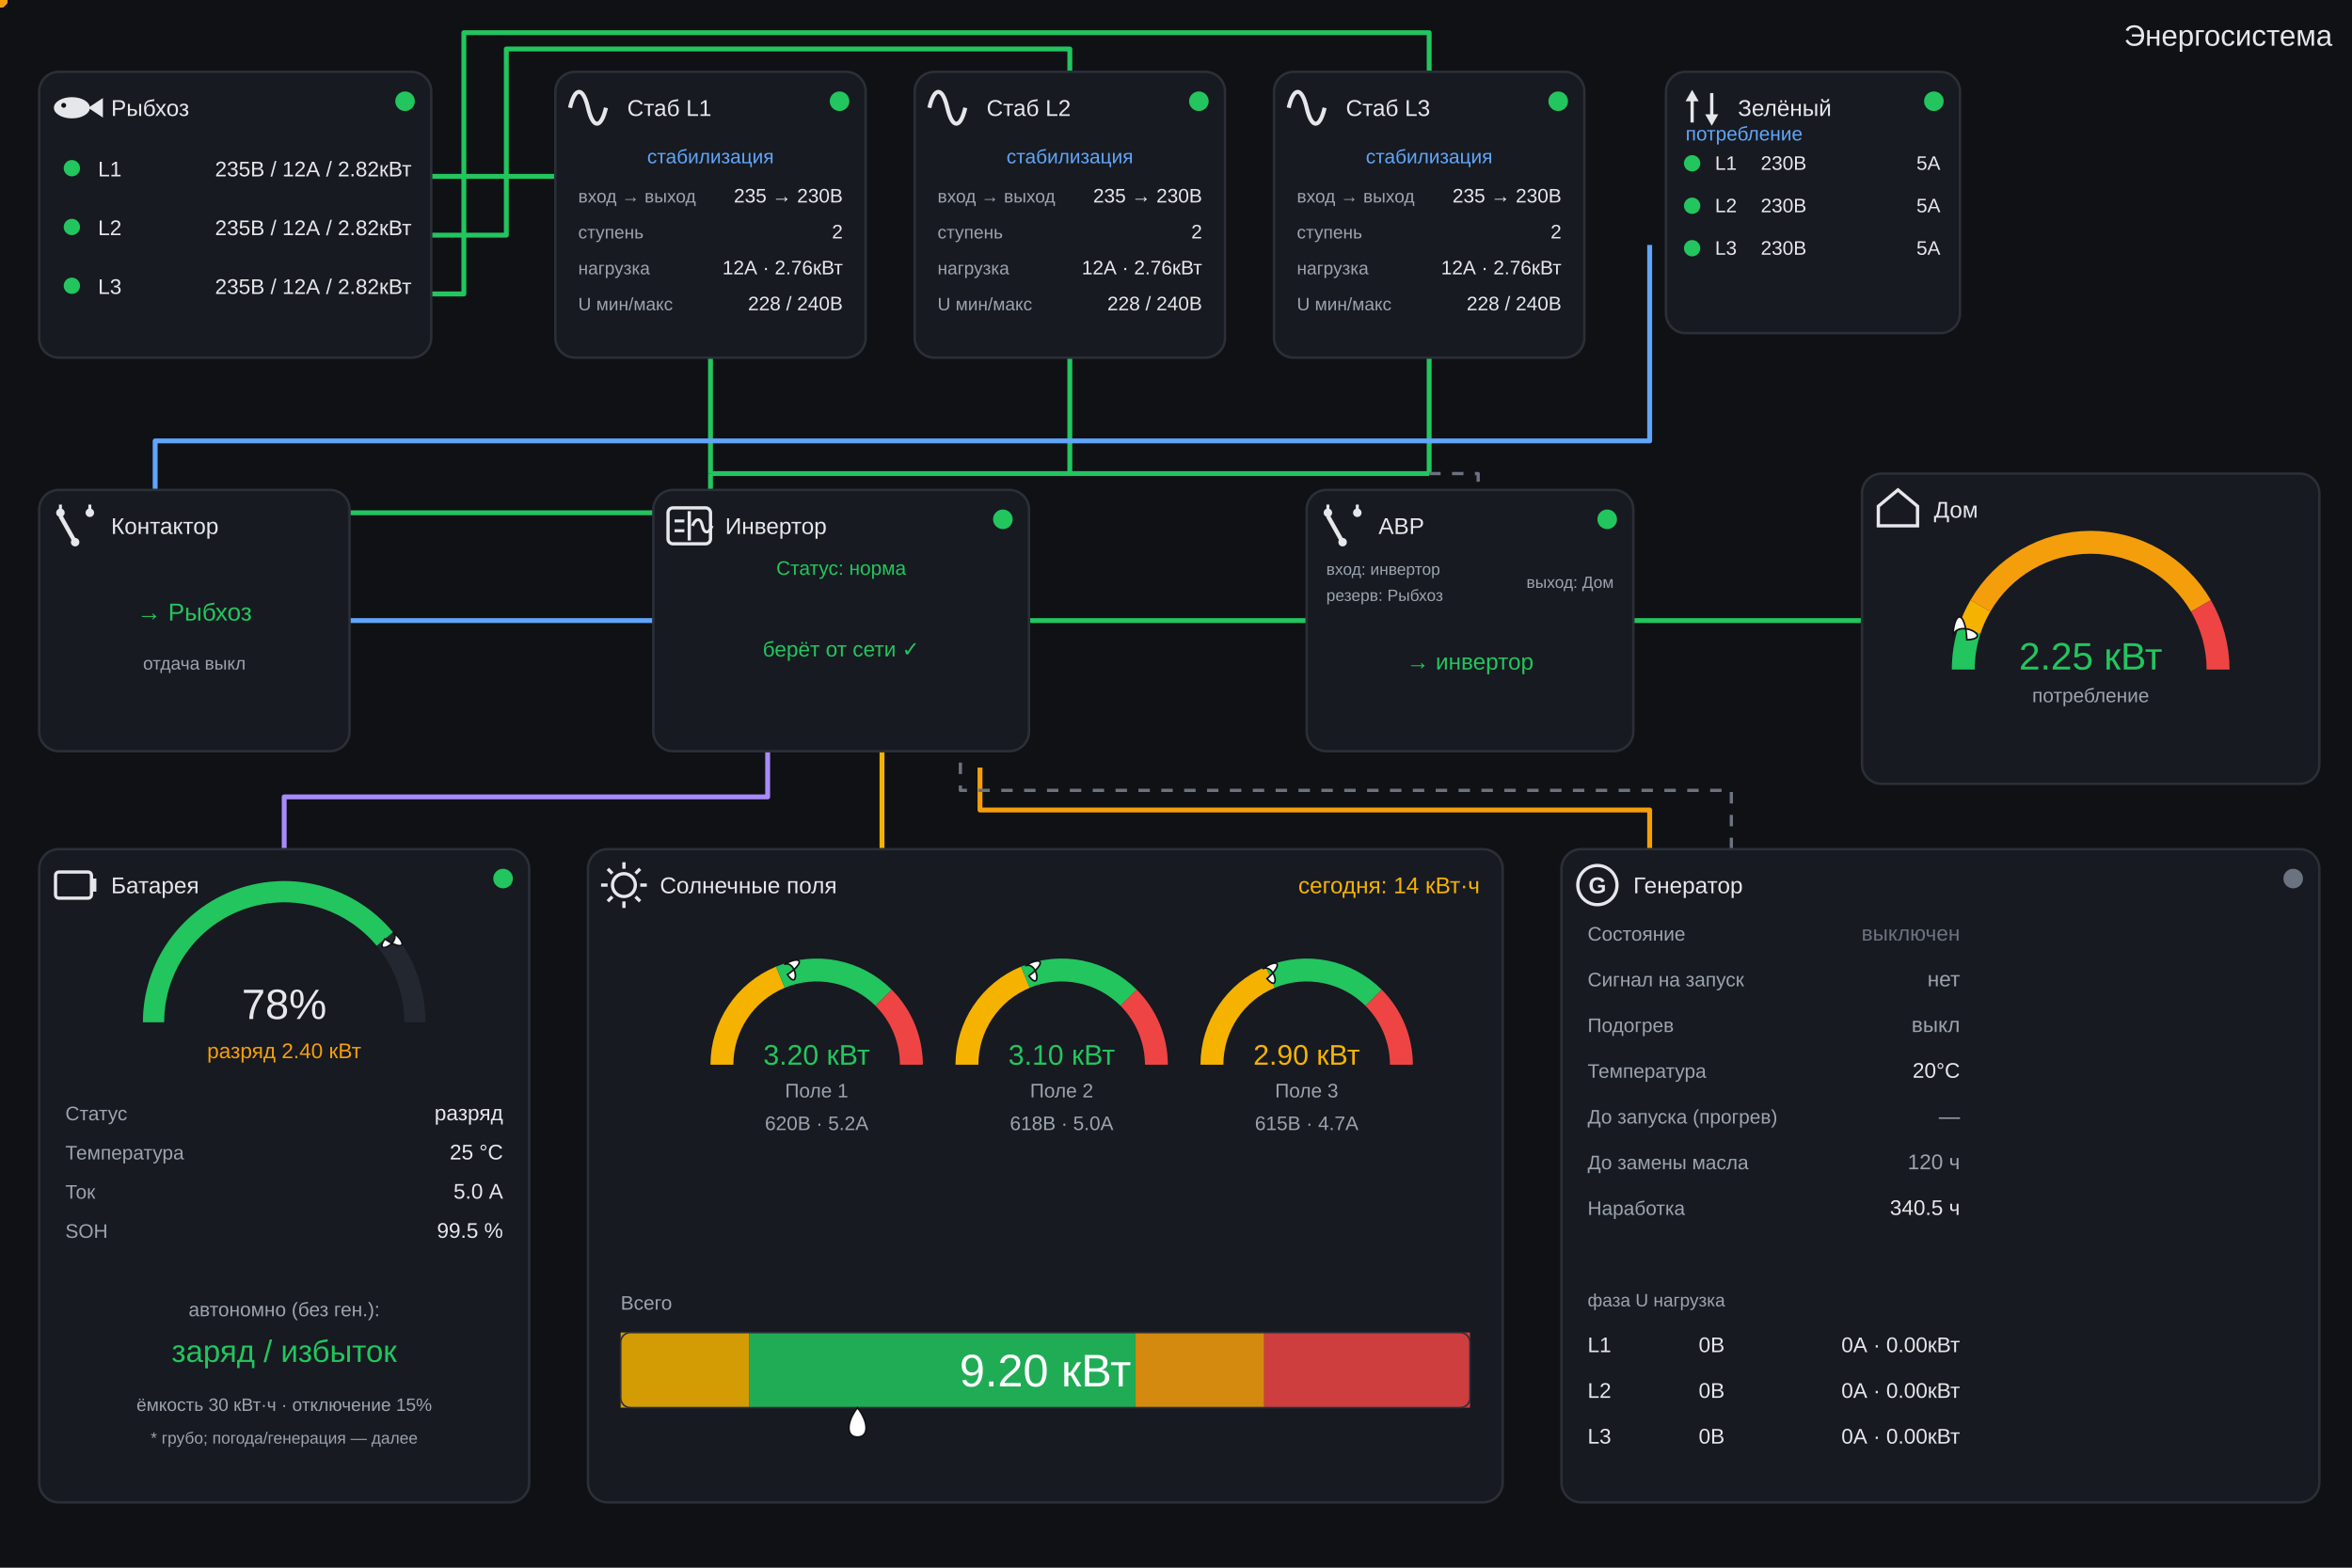
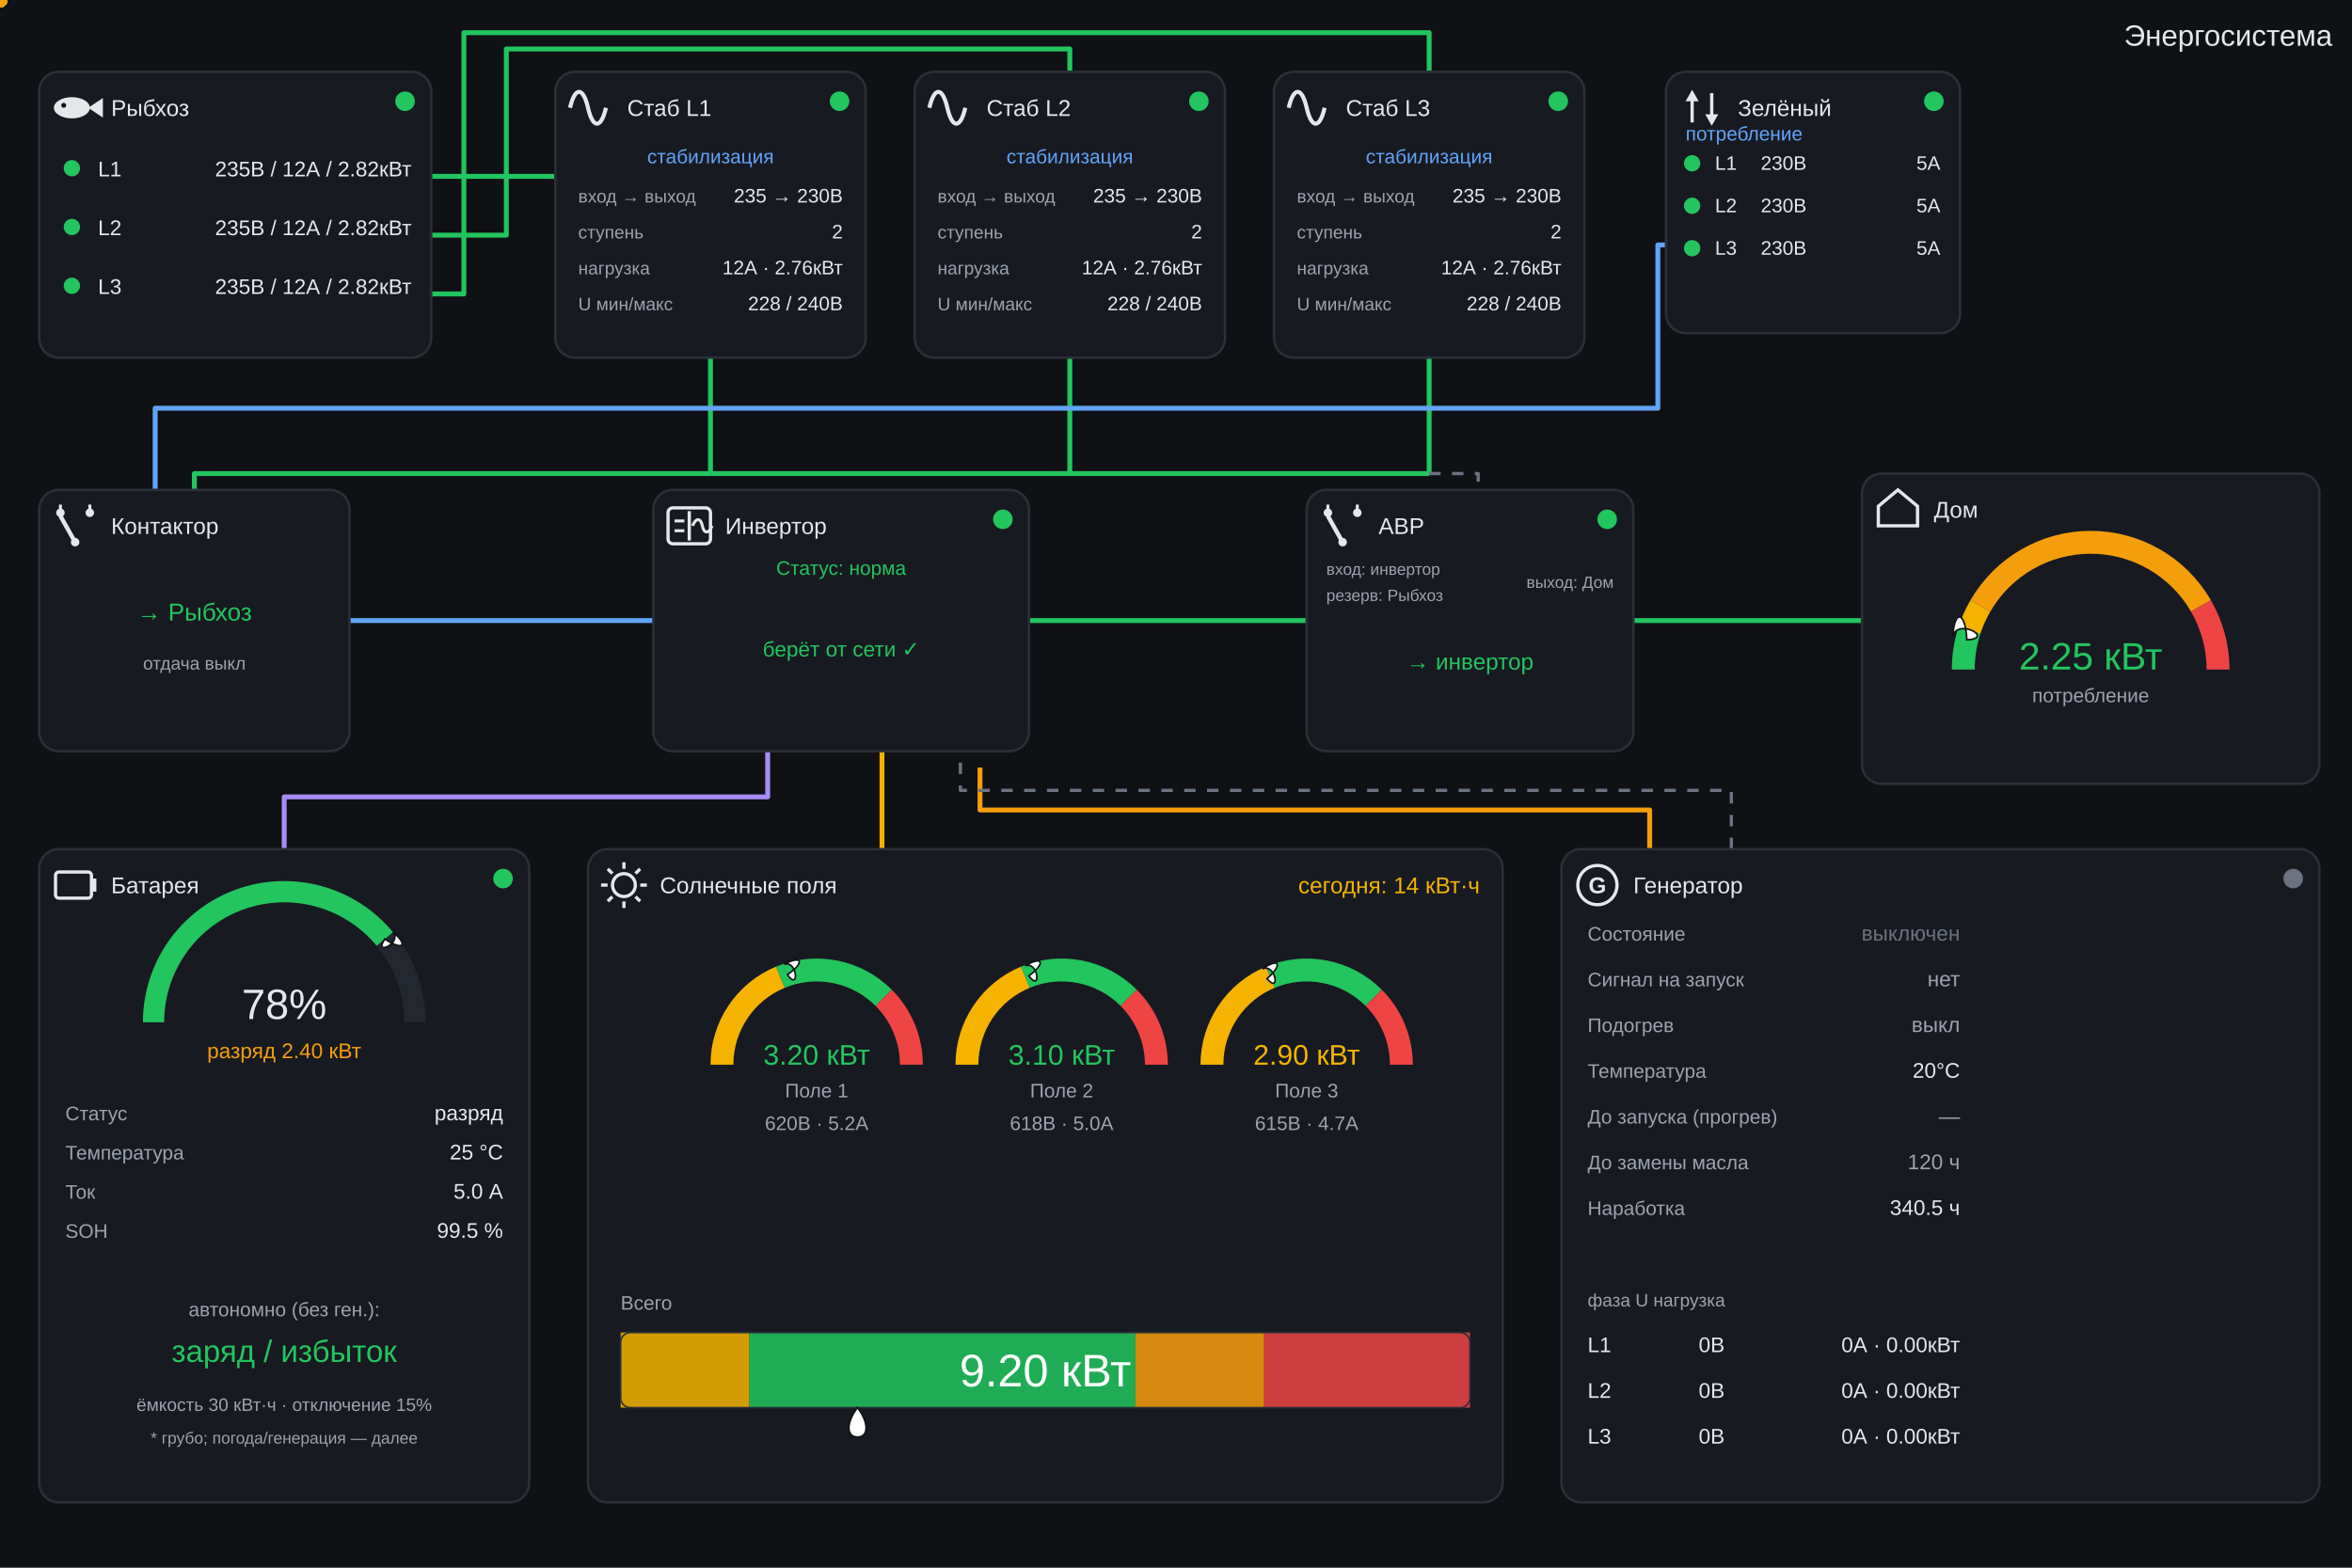
<svg xmlns="http://www.w3.org/2000/svg" viewBox="0 0 1440 960" font-family="Arial,Helvetica,sans-serif">
  <rect x="0" y="0" width="1440" height="960" fill="#0f1115" />
  <text x="1428" y="28" font-size="18" fill="#e5e7eb" text-anchor="end">Энергосистема</text>
  <polyline fill="none" stroke="#22c55e" stroke-width="3" stroke-linejoin="round" points="264,108 340,108 " />
  <circle r="4.5" fill="#22c55e">
    <animateMotion dur="2.36s" repeatCount="indefinite" begin="-0.00s" path="M 264,108 340,108" />
  </circle>
  <circle r="4.5" fill="#22c55e">
    <animateMotion dur="2.36s" repeatCount="indefinite" begin="-0.79s" path="M 264,108 340,108" />
  </circle>
  <circle r="4.5" fill="#22c55e">
    <animateMotion dur="2.36s" repeatCount="indefinite" begin="-1.57s" path="M 264,108 340,108" />
  </circle>
  <polyline fill="none" stroke="#22c55e" stroke-width="3" stroke-linejoin="round" points="264,144 310,144 310,30 655,30 655,44 " />
  <circle r="4.5" fill="#22c55e">
    <animateMotion dur="2.36s" repeatCount="indefinite" begin="-0.00s" path="M 264,144 310,144 310,30 655,30 655,44" />
  </circle>
  <circle r="4.5" fill="#22c55e">
    <animateMotion dur="2.36s" repeatCount="indefinite" begin="-0.79s" path="M 264,144 310,144 310,30 655,30 655,44" />
  </circle>
  <circle r="4.5" fill="#22c55e">
    <animateMotion dur="2.36s" repeatCount="indefinite" begin="-1.57s" path="M 264,144 310,144 310,30 655,30 655,44" />
  </circle>
  <polyline fill="none" stroke="#22c55e" stroke-width="3" stroke-linejoin="round" points="264,180 284,180 284,20 875,20 875,44 " />
  <circle r="4.5" fill="#22c55e">
    <animateMotion dur="2.36s" repeatCount="indefinite" begin="-0.00s" path="M 264,180 284,180 284,20 875,20 875,44" />
  </circle>
  <circle r="4.5" fill="#22c55e">
    <animateMotion dur="2.36s" repeatCount="indefinite" begin="-0.79s" path="M 264,180 284,180 284,20 875,20 875,44" />
  </circle>
  <circle r="4.5" fill="#22c55e">
    <animateMotion dur="2.36s" repeatCount="indefinite" begin="-1.57s" path="M 264,180 284,180 284,20 875,20 875,44" />
  </circle>
  <polyline fill="none" stroke="#22c55e" stroke-width="3" stroke-linejoin="round" points="435,219 435,290 " />
  <circle r="4.5" fill="#22c55e">
    <animateMotion dur="2.24s" repeatCount="indefinite" begin="-0.00s" path="M 435,219 435,290" />
  </circle>
  <circle r="4.5" fill="#22c55e">
    <animateMotion dur="2.24s" repeatCount="indefinite" begin="-0.75s" path="M 435,219 435,290" />
  </circle>
  <circle r="4.5" fill="#22c55e">
    <animateMotion dur="2.24s" repeatCount="indefinite" begin="-1.49s" path="M 435,219 435,290" />
  </circle>
  <polyline fill="none" stroke="#22c55e" stroke-width="3" stroke-linejoin="round" points="655,219 655,290 " />
  <circle r="4.5" fill="#22c55e">
    <animateMotion dur="2.24s" repeatCount="indefinite" begin="-0.00s" path="M 655,219 655,290" />
  </circle>
  <circle r="4.5" fill="#22c55e">
    <animateMotion dur="2.24s" repeatCount="indefinite" begin="-0.75s" path="M 655,219 655,290" />
  </circle>
  <circle r="4.5" fill="#22c55e">
    <animateMotion dur="2.24s" repeatCount="indefinite" begin="-1.49s" path="M 655,219 655,290" />
  </circle>
  <polyline fill="none" stroke="#22c55e" stroke-width="3" stroke-linejoin="round" points="875,219 875,290 " />
  <circle r="4.5" fill="#22c55e">
    <animateMotion dur="2.24s" repeatCount="indefinite" begin="-0.00s" path="M 875,219 875,290" />
  </circle>
  <circle r="4.5" fill="#22c55e">
    <animateMotion dur="2.24s" repeatCount="indefinite" begin="-0.75s" path="M 875,219 875,290" />
  </circle>
  <circle r="4.5" fill="#22c55e">
    <animateMotion dur="2.24s" repeatCount="indefinite" begin="-1.49s" path="M 875,219 875,290" />
  </circle>
  <polyline fill="none" stroke="#22c55e" stroke-width="3" stroke-linejoin="round" points="435,290 875,290 " />
-   <polyline fill="none" stroke="#22c55e" stroke-width="3" stroke-linejoin="round" points="435,290 435,314 119,314 119,300 " />
-   <circle r="4.5" fill="#22c55e">
-     <animateMotion dur="2.24s" repeatCount="indefinite" begin="-0.00s" path="M 435,290 435,314 119,314 119,300" />
-   </circle>
-   <circle r="4.5" fill="#22c55e">
-     <animateMotion dur="2.24s" repeatCount="indefinite" begin="-0.75s" path="M 435,290 435,314 119,314 119,300" />
-   </circle>
-   <circle r="4.5" fill="#22c55e">
-     <animateMotion dur="2.24s" repeatCount="indefinite" begin="-1.49s" path="M 435,290 435,314 119,314 119,300" />
+   <polyline fill="none" stroke="#22c55e" stroke-width="3" stroke-linejoin="round" points="435,290 119,290 119,300 " />
+   <circle r="4.5" fill="#22c55e">
+     <animateMotion dur="2.24s" repeatCount="indefinite" begin="-0.00s" path="M 435,290 119,290 119,300" />
+   </circle>
+   <circle r="4.5" fill="#22c55e">
+     <animateMotion dur="2.24s" repeatCount="indefinite" begin="-0.75s" path="M 435,290 119,290 119,300" />
+   </circle>
+   <circle r="4.5" fill="#22c55e">
+     <animateMotion dur="2.24s" repeatCount="indefinite" begin="-1.49s" path="M 435,290 119,290 119,300" />
  </circle>
  <polyline fill="none" stroke="#6b7280" stroke-width="2" stroke-linejoin="round" stroke-dasharray="7 7" points="875,290 905,290 905,300 " />
-   <polyline fill="none" stroke="#60a5fa" stroke-width="3" stroke-linejoin="round" points="1010,150 1010,270 95,270 95,300 " />
-   <circle r="4.5" fill="#60a5fa">
-     <animateMotion dur="2.36s" repeatCount="indefinite" begin="-0.00s" path="M 1010,150 1010,270 95,270 95,300" />
-   </circle>
-   <circle r="4.5" fill="#60a5fa">
-     <animateMotion dur="2.36s" repeatCount="indefinite" begin="-0.79s" path="M 1010,150 1010,270 95,270 95,300" />
-   </circle>
-   <circle r="4.5" fill="#60a5fa">
-     <animateMotion dur="2.36s" repeatCount="indefinite" begin="-1.57s" path="M 1010,150 1010,270 95,270 95,300" />
+   <polyline fill="none" stroke="#60a5fa" stroke-width="3" stroke-linejoin="round" points="1020,150 1015,150 1015,250 95,250 95,300 " />
+   <circle r="4.5" fill="#60a5fa">
+     <animateMotion dur="2.36s" repeatCount="indefinite" begin="-0.00s" path="M 1020,150 1015,150 1015,250 95,250 95,300" />
+   </circle>
+   <circle r="4.5" fill="#60a5fa">
+     <animateMotion dur="2.36s" repeatCount="indefinite" begin="-0.79s" path="M 1020,150 1015,150 1015,250 95,250 95,300" />
+   </circle>
+   <circle r="4.5" fill="#60a5fa">
+     <animateMotion dur="2.36s" repeatCount="indefinite" begin="-1.57s" path="M 1020,150 1015,150 1015,250 95,250 95,300" />
  </circle>
  <polyline fill="none" stroke="#60a5fa" stroke-width="3" stroke-linejoin="round" points="214,380 400,380 " />
  <circle r="4.5" fill="#60a5fa">
    <animateMotion dur="2.36s" repeatCount="indefinite" begin="-0.00s" path="M 214,380 400,380" />
  </circle>
  <circle r="4.5" fill="#60a5fa">
    <animateMotion dur="2.36s" repeatCount="indefinite" begin="-0.79s" path="M 214,380 400,380" />
  </circle>
  <circle r="4.5" fill="#60a5fa">
    <animateMotion dur="2.36s" repeatCount="indefinite" begin="-1.57s" path="M 214,380 400,380" />
  </circle>
  <polyline fill="none" stroke="#22c55e" stroke-width="3" stroke-linejoin="round" points="630,380 800,380 " />
  <circle r="4.5" fill="#22c55e">
    <animateMotion dur="2.12s" repeatCount="indefinite" begin="-0.00s" path="M 630,380 800,380" />
  </circle>
  <circle r="4.5" fill="#22c55e">
    <animateMotion dur="2.12s" repeatCount="indefinite" begin="-0.71s" path="M 630,380 800,380" />
  </circle>
  <circle r="4.5" fill="#22c55e">
    <animateMotion dur="2.12s" repeatCount="indefinite" begin="-1.41s" path="M 630,380 800,380" />
  </circle>
  <polyline fill="none" stroke="#22c55e" stroke-width="3" stroke-linejoin="round" points="1000,380 1140,380 " />
  <circle r="4.5" fill="#22c55e">
    <animateMotion dur="2.24s" repeatCount="indefinite" begin="-0.00s" path="M 1000,380 1140,380" />
  </circle>
  <circle r="4.5" fill="#22c55e">
    <animateMotion dur="2.24s" repeatCount="indefinite" begin="-0.75s" path="M 1000,380 1140,380" />
  </circle>
  <circle r="4.5" fill="#22c55e">
    <animateMotion dur="2.24s" repeatCount="indefinite" begin="-1.49s" path="M 1000,380 1140,380" />
  </circle>
  <polyline fill="none" stroke="#a78bfa" stroke-width="3" stroke-linejoin="round" points="174,520 174,488 470,488 470,460 " />
  <circle r="4.5" fill="#a78bfa">
    <animateMotion dur="2.31s" repeatCount="indefinite" begin="-0.00s" path="M 174,520 174,488 470,488 470,460" />
  </circle>
  <circle r="4.5" fill="#a78bfa">
    <animateMotion dur="2.31s" repeatCount="indefinite" begin="-0.77s" path="M 174,520 174,488 470,488 470,460" />
  </circle>
  <circle r="4.5" fill="#a78bfa">
    <animateMotion dur="2.31s" repeatCount="indefinite" begin="-1.54s" path="M 174,520 174,488 470,488 470,460" />
  </circle>
  <polyline fill="none" stroke="#f5b300" stroke-width="3" stroke-linejoin="round" points="540,520 540,460 " />
  <circle r="4.5" fill="#f5b300">
    <animateMotion dur="1.50s" repeatCount="indefinite" begin="-0.00s" path="M 540,520 540,460" />
  </circle>
  <circle r="4.5" fill="#f5b300">
    <animateMotion dur="1.50s" repeatCount="indefinite" begin="-0.50s" path="M 540,520 540,460" />
  </circle>
  <circle r="4.5" fill="#f5b300">
    <animateMotion dur="1.50s" repeatCount="indefinite" begin="-1.00s" path="M 540,520 540,460" />
  </circle>
  <polyline fill="none" stroke="#f59e0b" stroke-width="3" stroke-linejoin="round" points="1010,520 1010,496 600,496 600,470 " />
  <circle r="4.5" fill="#f59e0b">
    <animateMotion dur="2.48s" repeatCount="indefinite" begin="-0.00s" path="M 1010,520 1010,496 600,496 600,470" />
  </circle>
  <circle r="4.5" fill="#f59e0b">
    <animateMotion dur="2.48s" repeatCount="indefinite" begin="-0.83s" path="M 1010,520 1010,496 600,496 600,470" />
  </circle>
  <circle r="4.5" fill="#f59e0b">
    <animateMotion dur="2.48s" repeatCount="indefinite" begin="-1.65s" path="M 1010,520 1010,496 600,496 600,470" />
  </circle>
  <polyline fill="none" stroke="#6b7280" stroke-width="2" stroke-linejoin="round" stroke-dasharray="7 7" points="1060,520 1060,484 588,484 588,460 " />
  <rect x="24" y="44" width="240" height="175" rx="12" fill="#171a20" stroke="#2b2f38" stroke-width="1.5" />
  <g fill="#e5e7eb">
    <ellipse cx="44" cy="66" rx="11" ry="6.5" />
    <polygon points="54,66 63,60 63,72" />
  </g>
  <circle cx="39" cy="64.5" r="1.5" fill="#0f1115" />
  <text x="68" y="71" font-size="14" fill="#e5e7eb" text-anchor="start">Рыбхоз</text>
  <circle cx="248" cy="62" r="6" fill="#22c55e" />
  <circle cx="44" cy="103" r="5" fill="#22c55e" />
  <text x="60" y="108" font-size="13" fill="#e5e7eb" text-anchor="start">L1</text>
  <text x="252" y="108" font-size="13" fill="#e5e7eb" text-anchor="end">235В / 12А / 2.82кВт</text>
  <circle cx="44" cy="139" r="5" fill="#22c55e" />
  <text x="60" y="144" font-size="13" fill="#e5e7eb" text-anchor="start">L2</text>
  <text x="252" y="144" font-size="13" fill="#e5e7eb" text-anchor="end">235В / 12А / 2.82кВт</text>
  <circle cx="44" cy="175" r="5" fill="#22c55e" />
  <text x="60" y="180" font-size="13" fill="#e5e7eb" text-anchor="start">L3</text>
  <text x="252" y="180" font-size="13" fill="#e5e7eb" text-anchor="end">235В / 12А / 2.82кВт</text>
  <rect x="340" y="44" width="190" height="175" rx="12" fill="#171a20" stroke="#2b2f38" stroke-width="1.5" />
  <path d="M 349 66 c 3,-13 8,-13 11,0 c 3,13 8,13 11,0" fill="none" stroke="#e5e7eb" stroke-width="2.5" />
  <text x="384" y="71" font-size="14" fill="#e5e7eb" text-anchor="start">Стаб L1</text>
  <circle cx="514" cy="62" r="6" fill="#22c55e" />
  <text x="435" y="100" font-size="12" fill="#60a5fa" text-anchor="middle">стабилизация</text>
  <text x="354" y="124" font-size="11" fill="#9ca3af" text-anchor="start">вход → выход</text>
  <text x="516" y="124" font-size="12" fill="#e5e7eb" text-anchor="end">235 → 230В</text>
  <text x="354" y="146" font-size="11" fill="#9ca3af" text-anchor="start">ступень</text>
  <text x="516" y="146" font-size="12" fill="#e5e7eb" text-anchor="end">2</text>
  <text x="354" y="168" font-size="11" fill="#9ca3af" text-anchor="start">нагрузка</text>
  <text x="516" y="168" font-size="12" fill="#e5e7eb" text-anchor="end">12А · 2.76кВт</text>
  <text x="354" y="190" font-size="11" fill="#9ca3af" text-anchor="start">U мин/макс</text>
  <text x="516" y="190" font-size="12" fill="#e5e7eb" text-anchor="end">228 / 240В</text>
  <rect x="560" y="44" width="190" height="175" rx="12" fill="#171a20" stroke="#2b2f38" stroke-width="1.5" />
  <path d="M 569 66 c 3,-13 8,-13 11,0 c 3,13 8,13 11,0" fill="none" stroke="#e5e7eb" stroke-width="2.5" />
  <text x="604" y="71" font-size="14" fill="#e5e7eb" text-anchor="start">Стаб L2</text>
  <circle cx="734" cy="62" r="6" fill="#22c55e" />
  <text x="655" y="100" font-size="12" fill="#60a5fa" text-anchor="middle">стабилизация</text>
  <text x="574" y="124" font-size="11" fill="#9ca3af" text-anchor="start">вход → выход</text>
  <text x="736" y="124" font-size="12" fill="#e5e7eb" text-anchor="end">235 → 230В</text>
  <text x="574" y="146" font-size="11" fill="#9ca3af" text-anchor="start">ступень</text>
  <text x="736" y="146" font-size="12" fill="#e5e7eb" text-anchor="end">2</text>
  <text x="574" y="168" font-size="11" fill="#9ca3af" text-anchor="start">нагрузка</text>
  <text x="736" y="168" font-size="12" fill="#e5e7eb" text-anchor="end">12А · 2.76кВт</text>
  <text x="574" y="190" font-size="11" fill="#9ca3af" text-anchor="start">U мин/макс</text>
  <text x="736" y="190" font-size="12" fill="#e5e7eb" text-anchor="end">228 / 240В</text>
  <rect x="780" y="44" width="190" height="175" rx="12" fill="#171a20" stroke="#2b2f38" stroke-width="1.5" />
  <path d="M 789 66 c 3,-13 8,-13 11,0 c 3,13 8,13 11,0" fill="none" stroke="#e5e7eb" stroke-width="2.5" />
  <text x="824" y="71" font-size="14" fill="#e5e7eb" text-anchor="start">Стаб L3</text>
  <circle cx="954" cy="62" r="6" fill="#22c55e" />
  <text x="875" y="100" font-size="12" fill="#60a5fa" text-anchor="middle">стабилизация</text>
  <text x="794" y="124" font-size="11" fill="#9ca3af" text-anchor="start">вход → выход</text>
  <text x="956" y="124" font-size="12" fill="#e5e7eb" text-anchor="end">235 → 230В</text>
  <text x="794" y="146" font-size="11" fill="#9ca3af" text-anchor="start">ступень</text>
  <text x="956" y="146" font-size="12" fill="#e5e7eb" text-anchor="end">2</text>
  <text x="794" y="168" font-size="11" fill="#9ca3af" text-anchor="start">нагрузка</text>
  <text x="956" y="168" font-size="12" fill="#e5e7eb" text-anchor="end">12А · 2.76кВт</text>
  <text x="794" y="190" font-size="11" fill="#9ca3af" text-anchor="start">U мин/макс</text>
  <text x="956" y="190" font-size="12" fill="#e5e7eb" text-anchor="end">228 / 240В</text>
  <rect x="1020" y="44" width="180" height="160" rx="12" fill="#171a20" stroke="#2b2f38" stroke-width="1.5" />
  <line x1="1036" y1="75" x2="1036" y2="60" stroke="#e5e7eb" stroke-width="2" />
  <polygon points="1036,55 1032,62 1040,62" fill="#e5e7eb" />
  <line x1="1048" y1="57" x2="1048" y2="72" stroke="#e5e7eb" stroke-width="2" />
  <polygon points="1048,77 1052,70 1044,70" fill="#e5e7eb" />
  <text x="1064" y="71" font-size="14" fill="#e5e7eb" text-anchor="start">Зелёный</text>
  <circle cx="1184" cy="62" r="6" fill="#22c55e" />
  <text x="1032" y="86" font-size="12" fill="#60a5fa" text-anchor="start">потребление</text>
  <circle cx="1036" cy="100" r="5" fill="#22c55e" />
  <text x="1050" y="104" font-size="12" fill="#e5e7eb" text-anchor="start">L1</text>
  <text x="1078" y="104" font-size="12" fill="#e5e7eb" text-anchor="start">230В</text>
  <text x="1188" y="104" font-size="12" fill="#e5e7eb" text-anchor="end">5А</text>
  <circle cx="1036" cy="126" r="5" fill="#22c55e" />
  <text x="1050" y="130" font-size="12" fill="#e5e7eb" text-anchor="start">L2</text>
  <text x="1078" y="130" font-size="12" fill="#e5e7eb" text-anchor="start">230В</text>
  <text x="1188" y="130" font-size="12" fill="#e5e7eb" text-anchor="end">5А</text>
  <circle cx="1036" cy="152" r="5" fill="#22c55e" />
  <text x="1050" y="156" font-size="12" fill="#e5e7eb" text-anchor="start">L3</text>
  <text x="1078" y="156" font-size="12" fill="#e5e7eb" text-anchor="start">230В</text>
  <text x="1188" y="156" font-size="12" fill="#e5e7eb" text-anchor="end">5А</text>
  <rect x="24" y="300" width="190" height="160" rx="12" fill="#171a20" stroke="#2b2f38" stroke-width="1.5" />
  <circle cx="37" cy="314" r="2.6" fill="#e5e7eb" />
  <circle cx="55" cy="314" r="2.6" fill="#e5e7eb" />
  <circle cx="46" cy="332" r="2.6" fill="#e5e7eb" />
  <line x1="37" y1="314" x2="37" y2="309" stroke="#e5e7eb" stroke-width="1.8" />
  <line x1="55" y1="314" x2="55" y2="309" stroke="#e5e7eb" stroke-width="1.8" />
  <line x1="46" y1="332" x2="37" y2="316" stroke="#e5e7eb" stroke-width="2.6" />
  <text x="68" y="327" font-size="14" fill="#e5e7eb" text-anchor="start">Контактор</text>
  <text x="119" y="380" font-size="15" fill="#22c55e" text-anchor="middle">→ Рыбхоз</text>
  <text x="119" y="410" font-size="11" fill="#9ca3af" text-anchor="middle">отдача выкл</text>
  <rect x="400" y="300" width="230" height="160" rx="12" fill="#171a20" stroke="#2b2f38" stroke-width="1.5" />
  <rect x="409" y="311" width="26" height="22" rx="3" fill="none" stroke="#e5e7eb" stroke-width="2" />
  <line x1="422" y1="313" x2="422" y2="331" stroke="#e5e7eb" stroke-width="2" />
  <path d="M 424 322 c 2,-5 5,-5 6,0 c 1,5 4,5 6,0" fill="none" stroke="#e5e7eb" stroke-width="1.8" />
  <line x1="413" y1="319" x2="419" y2="319" stroke="#e5e7eb" stroke-width="1.8" />
  <line x1="413" y1="325" x2="419" y2="325" stroke="#e5e7eb" stroke-width="1.8" />
  <text x="444" y="327" font-size="14" fill="#e5e7eb" text-anchor="start">Инвертор</text>
  <circle cx="614" cy="318" r="6" fill="#22c55e" />
  <text x="515" y="352" font-size="12" fill="#22c55e" text-anchor="middle">Статус: норма</text>
  <text x="515" y="402" font-size="13" fill="#22c55e" text-anchor="middle">берёт от сети ✓</text>
  <rect x="800" y="300" width="200" height="160" rx="12" fill="#171a20" stroke="#2b2f38" stroke-width="1.5" />
  <circle cx="813" cy="314" r="2.6" fill="#e5e7eb" />
  <circle cx="831" cy="314" r="2.6" fill="#e5e7eb" />
  <circle cx="822" cy="332" r="2.6" fill="#e5e7eb" />
  <line x1="813" y1="314" x2="813" y2="309" stroke="#e5e7eb" stroke-width="1.8" />
  <line x1="831" y1="314" x2="831" y2="309" stroke="#e5e7eb" stroke-width="1.8" />
  <line x1="822" y1="332" x2="813" y2="316" stroke="#e5e7eb" stroke-width="2.6" />
  <text x="844" y="327" font-size="14" fill="#e5e7eb" text-anchor="start">АВР</text>
  <circle cx="984" cy="318" r="6" fill="#22c55e" />
  <text x="812" y="352" font-size="10" fill="#9ca3af" text-anchor="start">вход: инвертор</text>
  <text x="812" y="368" font-size="10" fill="#9ca3af" text-anchor="start">резерв: Рыбхоз</text>
  <text x="988" y="360" font-size="10" fill="#9ca3af" text-anchor="end">выход: Дом</text>
  <text x="900" y="410" font-size="14" fill="#22c55e" text-anchor="middle">→ инвертор</text>
  <rect x="1140" y="290" width="280" height="190" rx="12" fill="#171a20" stroke="#2b2f38" stroke-width="1.5" />
  <path d="M 1150 322 L 1150 310 L 1162 300 L 1174 310 L 1174 322 Z" fill="none" stroke="#e5e7eb" stroke-width="2" />
  <text x="1184" y="317" font-size="14" fill="#e5e7eb" text-anchor="start">Дом</text>
  <path fill="none" stroke="#23272f" stroke-width="14" stroke-linecap="butt" d="M 1202.0 410.0 A 78 78 0 0 1 1358.0 410.0" />
  <path fill="none" stroke="#22c55e" stroke-width="14" stroke-linecap="butt" d="M 1202.0 410.0 A 78 78 0 0 1 1205.8 385.9" />
  <path fill="none" stroke="#f5b300" stroke-width="14" stroke-linecap="butt" d="M 1205.8 385.9 A 78 78 0 0 1 1212.5 371.0" />
  <path fill="none" stroke="#f59e0b" stroke-width="14" stroke-linecap="butt" d="M 1212.5 371.0 A 78 78 0 0 1 1347.5 371.0" />
  <path fill="none" stroke="#ef4444" stroke-width="14" stroke-linecap="butt" d="M 1347.5 371.0 A 78 78 0 0 1 1358.0 410.0" />
  <g transform="translate(1204.2,391.8) rotate(-76.5)">
    <path d="M 0,-8.9 C 11.8,-8.9 4.9,16.8 0,0.0 C 16.8,-4.9 16.8,-11.8 0,-8.9 Z" fill="#ffffff" stroke="#0f1115" stroke-width="1" />
  </g>
  <text x="1280" y="410" font-size="23.4" fill="#22c55e" text-anchor="middle">2.25 кВт</text>
  <text x="1280" y="430" font-size="12" fill="#9ca3af" text-anchor="middle">потребление</text>
  <rect x="24" y="520" width="300" height="400" rx="12" fill="#171a20" stroke="#2b2f38" stroke-width="1.5" />
  <rect x="34" y="534" width="22" height="16" rx="2" fill="none" stroke="#e5e7eb" stroke-width="2" />
  <rect x="56" y="538" width="3" height="8" fill="#e5e7eb" />
  <text x="68" y="547" font-size="14" fill="#e5e7eb" text-anchor="start">Батарея</text>
  <circle cx="308" cy="538" r="6" fill="#22c55e" />
  <path fill="none" stroke="#23272f" stroke-width="13" stroke-linecap="butt" d="M 94.0 626.0 A 80 80 0 0 1 254.0 626.0" />
  <path fill="none" stroke="#22c55e" stroke-width="13" stroke-linecap="butt" d="M 94.0 626.0 A 80 80 0 0 1 235.6 575.0" />
  <g transform="translate(235.6,575.0) rotate(50.4)">
    <path d="M 0,-6.6 C 8.8,-6.6 3.7,12.6 0,0.0 C 12.6,-3.7 12.6,-8.8 0,-6.6 Z" fill="#ffffff" stroke="#0f1115" stroke-width="1" />
  </g>
  <text x="174" y="624" font-size="26" fill="#e5e7eb" text-anchor="middle">78%</text>
  <text x="174" y="648" font-size="13" fill="#f59e0b" text-anchor="middle">разряд 2.40 кВт</text>
  <text x="40" y="686" font-size="12" fill="#9ca3af" text-anchor="start">Статус</text>
  <text x="308" y="686" font-size="13" fill="#e5e7eb" text-anchor="end">разряд</text>
  <text x="40" y="710" font-size="12" fill="#9ca3af" text-anchor="start">Температура</text>
  <text x="308" y="710" font-size="13" fill="#e5e7eb" text-anchor="end">25 °C</text>
  <text x="40" y="734" font-size="12" fill="#9ca3af" text-anchor="start">Ток</text>
  <text x="308" y="734" font-size="13" fill="#e5e7eb" text-anchor="end">5.0 А</text>
  <text x="40" y="758" font-size="12" fill="#9ca3af" text-anchor="start">SOH</text>
  <text x="308" y="758" font-size="13" fill="#e5e7eb" text-anchor="end">99.5 %</text>
  <text x="174" y="806" font-size="12" fill="#9ca3af" text-anchor="middle">автономно (без ген.):</text>
  <text x="174" y="834" font-size="19" fill="#22c55e" text-anchor="middle">заряд / избыток</text>
  <text x="174" y="864" font-size="11" fill="#9ca3af" text-anchor="middle">ёмкость 30 кВт·ч · отключение 15%</text>
  <text x="174" y="884" font-size="10" fill="#9ca3af" text-anchor="middle">* грубо; погода/генерация — далее</text>
  <rect x="360" y="520" width="560" height="400" rx="12" fill="#171a20" stroke="#2b2f38" stroke-width="1.5" />
  <circle cx="382" cy="542" r="7" fill="none" stroke="#e5e7eb" stroke-width="2" />
  <line x1="392.0" y1="542.0" x2="396.0" y2="542.0" stroke="#e5e7eb" stroke-width="2" />
  <line x1="389.1" y1="534.9" x2="391.9" y2="532.1" stroke="#e5e7eb" stroke-width="2" />
  <line x1="382.0" y1="532.0" x2="382.0" y2="528.0" stroke="#e5e7eb" stroke-width="2" />
  <line x1="374.9" y1="534.9" x2="372.1" y2="532.1" stroke="#e5e7eb" stroke-width="2" />
  <line x1="372.0" y1="542.0" x2="368.0" y2="542.0" stroke="#e5e7eb" stroke-width="2" />
  <line x1="374.9" y1="549.1" x2="372.1" y2="551.9" stroke="#e5e7eb" stroke-width="2" />
  <line x1="382.0" y1="552.0" x2="382.0" y2="556.0" stroke="#e5e7eb" stroke-width="2" />
  <line x1="389.1" y1="549.1" x2="391.9" y2="551.9" stroke="#e5e7eb" stroke-width="2" />
  <text x="404" y="547" font-size="14" fill="#e5e7eb" text-anchor="start">Солнечные поля</text>
  <text x="906" y="547" font-size="14" fill="#f5b300" text-anchor="end">сегодня: 14 кВт·ч</text>
  <path fill="none" stroke="#23272f" stroke-width="14" stroke-linecap="butt" d="M 442.0 652.0 A 58 58 0 0 1 558.0 652.0" />
  <path fill="none" stroke="#f5b300" stroke-width="14" stroke-linecap="butt" d="M 442.0 652.0 A 58 58 0 0 1 477.8 598.4" />
  <path fill="none" stroke="#22c55e" stroke-width="14" stroke-linecap="butt" d="M 477.8 598.4 A 58 58 0 0 1 541.0 611.0" />
  <path fill="none" stroke="#ef4444" stroke-width="14" stroke-linecap="butt" d="M 541.0 611.0 A 58 58 0 0 1 558.0 652.0" />
  <g transform="translate(482.1,596.8) rotate(-18.0)">
    <path d="M 0,-6.6 C 8.8,-6.6 3.6,12.5 0,0.0 C 12.5,-3.6 12.5,-8.8 0,-6.6 Z" fill="#ffffff" stroke="#0f1115" stroke-width="1" />
  </g>
  <text x="500" y="652" font-size="17.4" fill="#22c55e" text-anchor="middle">3.20 кВт</text>
  <text x="500" y="672" font-size="12" fill="#9ca3af" text-anchor="middle">Поле 1</text>
  <text x="500" y="692" font-size="12" fill="#9ca3af" text-anchor="middle">620В · 5.2А</text>
  <path fill="none" stroke="#23272f" stroke-width="14" stroke-linecap="butt" d="M 592.0 652.0 A 58 58 0 0 1 708.0 652.0" />
  <path fill="none" stroke="#f5b300" stroke-width="14" stroke-linecap="butt" d="M 592.0 652.0 A 58 58 0 0 1 627.8 598.4" />
  <path fill="none" stroke="#22c55e" stroke-width="14" stroke-linecap="butt" d="M 627.8 598.4 A 58 58 0 0 1 691.0 611.0" />
  <path fill="none" stroke="#ef4444" stroke-width="14" stroke-linecap="butt" d="M 691.0 611.0 A 58 58 0 0 1 708.0 652.0" />
  <g transform="translate(629.9,597.6) rotate(-20.2)">
    <path d="M 0,-6.6 C 8.8,-6.6 3.6,12.5 0,0.0 C 12.5,-3.6 12.5,-8.8 0,-6.6 Z" fill="#ffffff" stroke="#0f1115" stroke-width="1" />
  </g>
  <text x="650" y="652" font-size="17.4" fill="#22c55e" text-anchor="middle">3.10 кВт</text>
  <text x="650" y="672" font-size="12" fill="#9ca3af" text-anchor="middle">Поле 2</text>
  <text x="650" y="692" font-size="12" fill="#9ca3af" text-anchor="middle">618В · 5.0А</text>
  <path fill="none" stroke="#23272f" stroke-width="14" stroke-linecap="butt" d="M 742.0 652.0 A 58 58 0 0 1 858.0 652.0" />
  <path fill="none" stroke="#f5b300" stroke-width="14" stroke-linecap="butt" d="M 742.0 652.0 A 58 58 0 0 1 777.8 598.4" />
  <path fill="none" stroke="#22c55e" stroke-width="14" stroke-linecap="butt" d="M 777.8 598.4 A 58 58 0 0 1 841.0 611.0" />
  <path fill="none" stroke="#ef4444" stroke-width="14" stroke-linecap="butt" d="M 841.0 611.0 A 58 58 0 0 1 858.0 652.0" />
  <g transform="translate(775.7,599.3) rotate(-24.7)">
    <path d="M 0,-6.6 C 8.8,-6.6 3.6,12.5 0,0.0 C 12.5,-3.6 12.5,-8.8 0,-6.6 Z" fill="#ffffff" stroke="#0f1115" stroke-width="1" />
  </g>
  <text x="800" y="652" font-size="17.4" fill="#f5b300" text-anchor="middle">2.90 кВт</text>
  <text x="800" y="672" font-size="12" fill="#9ca3af" text-anchor="middle">Поле 3</text>
  <text x="800" y="692" font-size="12" fill="#9ca3af" text-anchor="middle">615В · 4.7А</text>
  <text x="380" y="802" font-size="12" fill="#9ca3af" text-anchor="start">Всего</text>
  <rect x="380.0" y="816" width="78.8" height="46" fill="#f5b300" opacity="0.85" />
  <rect x="458.8" y="816" width="236.4" height="46" fill="#22c55e" opacity="0.85" />
  <rect x="695.2" y="816" width="78.8" height="46" fill="#f59e0b" opacity="0.85" />
  <rect x="773.9" y="816" width="126.1" height="46" fill="#ef4444" opacity="0.85" />
  <rect x="380" y="816" width="520" height="46" rx="6" fill="none" stroke="#2b2f38" stroke-width="1" />
  <path d="M 525.0,862 C 532.0,871 532.0,880 525.0,880 C 518.0,880 518.0,871 525.0,862 Z" fill="#ffffff" stroke="#0f1115" stroke-width="1" />
  <text x="640" y="849" font-size="28" fill="#ffffff" text-anchor="middle">9.20 кВт</text>
  <rect x="956" y="520" width="464" height="400" rx="12" fill="#171a20" stroke="#2b2f38" stroke-width="1.5" />
  <circle cx="978" cy="542" r="12" fill="none" stroke="#e5e7eb" stroke-width="2" />
  <text x="978" y="547" font-size="14" font-weight="bold" fill="#e5e7eb" text-anchor="middle">G</text>
  <text x="1000" y="547" font-size="14" fill="#e5e7eb" text-anchor="start">Генератор</text>
  <circle cx="1404" cy="538" r="6" fill="#6b7280" />
  <text x="972" y="576" font-size="12" fill="#9ca3af" text-anchor="start">Состояние</text>
  <text x="1200" y="576" font-size="13" fill="#6b7280" text-anchor="end">выключен</text>
  <text x="972" y="604" font-size="12" fill="#9ca3af" text-anchor="start">Сигнал на запуск</text>
  <text x="1200" y="604" font-size="13" fill="#9ca3af" text-anchor="end">нет</text>
  <text x="972" y="632" font-size="12" fill="#9ca3af" text-anchor="start">Подогрев</text>
  <text x="1200" y="632" font-size="13" fill="#9ca3af" text-anchor="end">выкл</text>
  <text x="972" y="660" font-size="12" fill="#9ca3af" text-anchor="start">Температура</text>
  <text x="1200" y="660" font-size="13" fill="#e5e7eb" text-anchor="end">20°C</text>
  <text x="972" y="688" font-size="12" fill="#9ca3af" text-anchor="start">До запуска (прогрев)</text>
  <text x="1200" y="688" font-size="13" fill="#9ca3af" text-anchor="end">—</text>
  <text x="972" y="716" font-size="12" fill="#9ca3af" text-anchor="start">До замены масла</text>
  <text x="1200" y="716" font-size="13" fill="#9ca3af" text-anchor="end">120 ч</text>
  <text x="972" y="744" font-size="12" fill="#9ca3af" text-anchor="start">Наработка</text>
  <text x="1200" y="744" font-size="13" fill="#e5e7eb" text-anchor="end">340.5 ч</text>
  <text x="972" y="800" font-size="11" fill="#9ca3af" text-anchor="start">фаза      U          нагрузка</text>
  <text x="972" y="828" font-size="13" fill="#e5e7eb" text-anchor="start">L1</text>
  <text x="1040" y="828" font-size="13" fill="#e5e7eb" text-anchor="start">0В</text>
  <text x="1200" y="828" font-size="13" fill="#e5e7eb" text-anchor="end">0А · 0.00кВт</text>
  <text x="972" y="856" font-size="13" fill="#e5e7eb" text-anchor="start">L2</text>
  <text x="1040" y="856" font-size="13" fill="#e5e7eb" text-anchor="start">0В</text>
  <text x="1200" y="856" font-size="13" fill="#e5e7eb" text-anchor="end">0А · 0.00кВт</text>
  <text x="972" y="884" font-size="13" fill="#e5e7eb" text-anchor="start">L3</text>
  <text x="1040" y="884" font-size="13" fill="#e5e7eb" text-anchor="start">0В</text>
  <text x="1200" y="884" font-size="13" fill="#e5e7eb" text-anchor="end">0А · 0.00кВт</text>
</svg>
